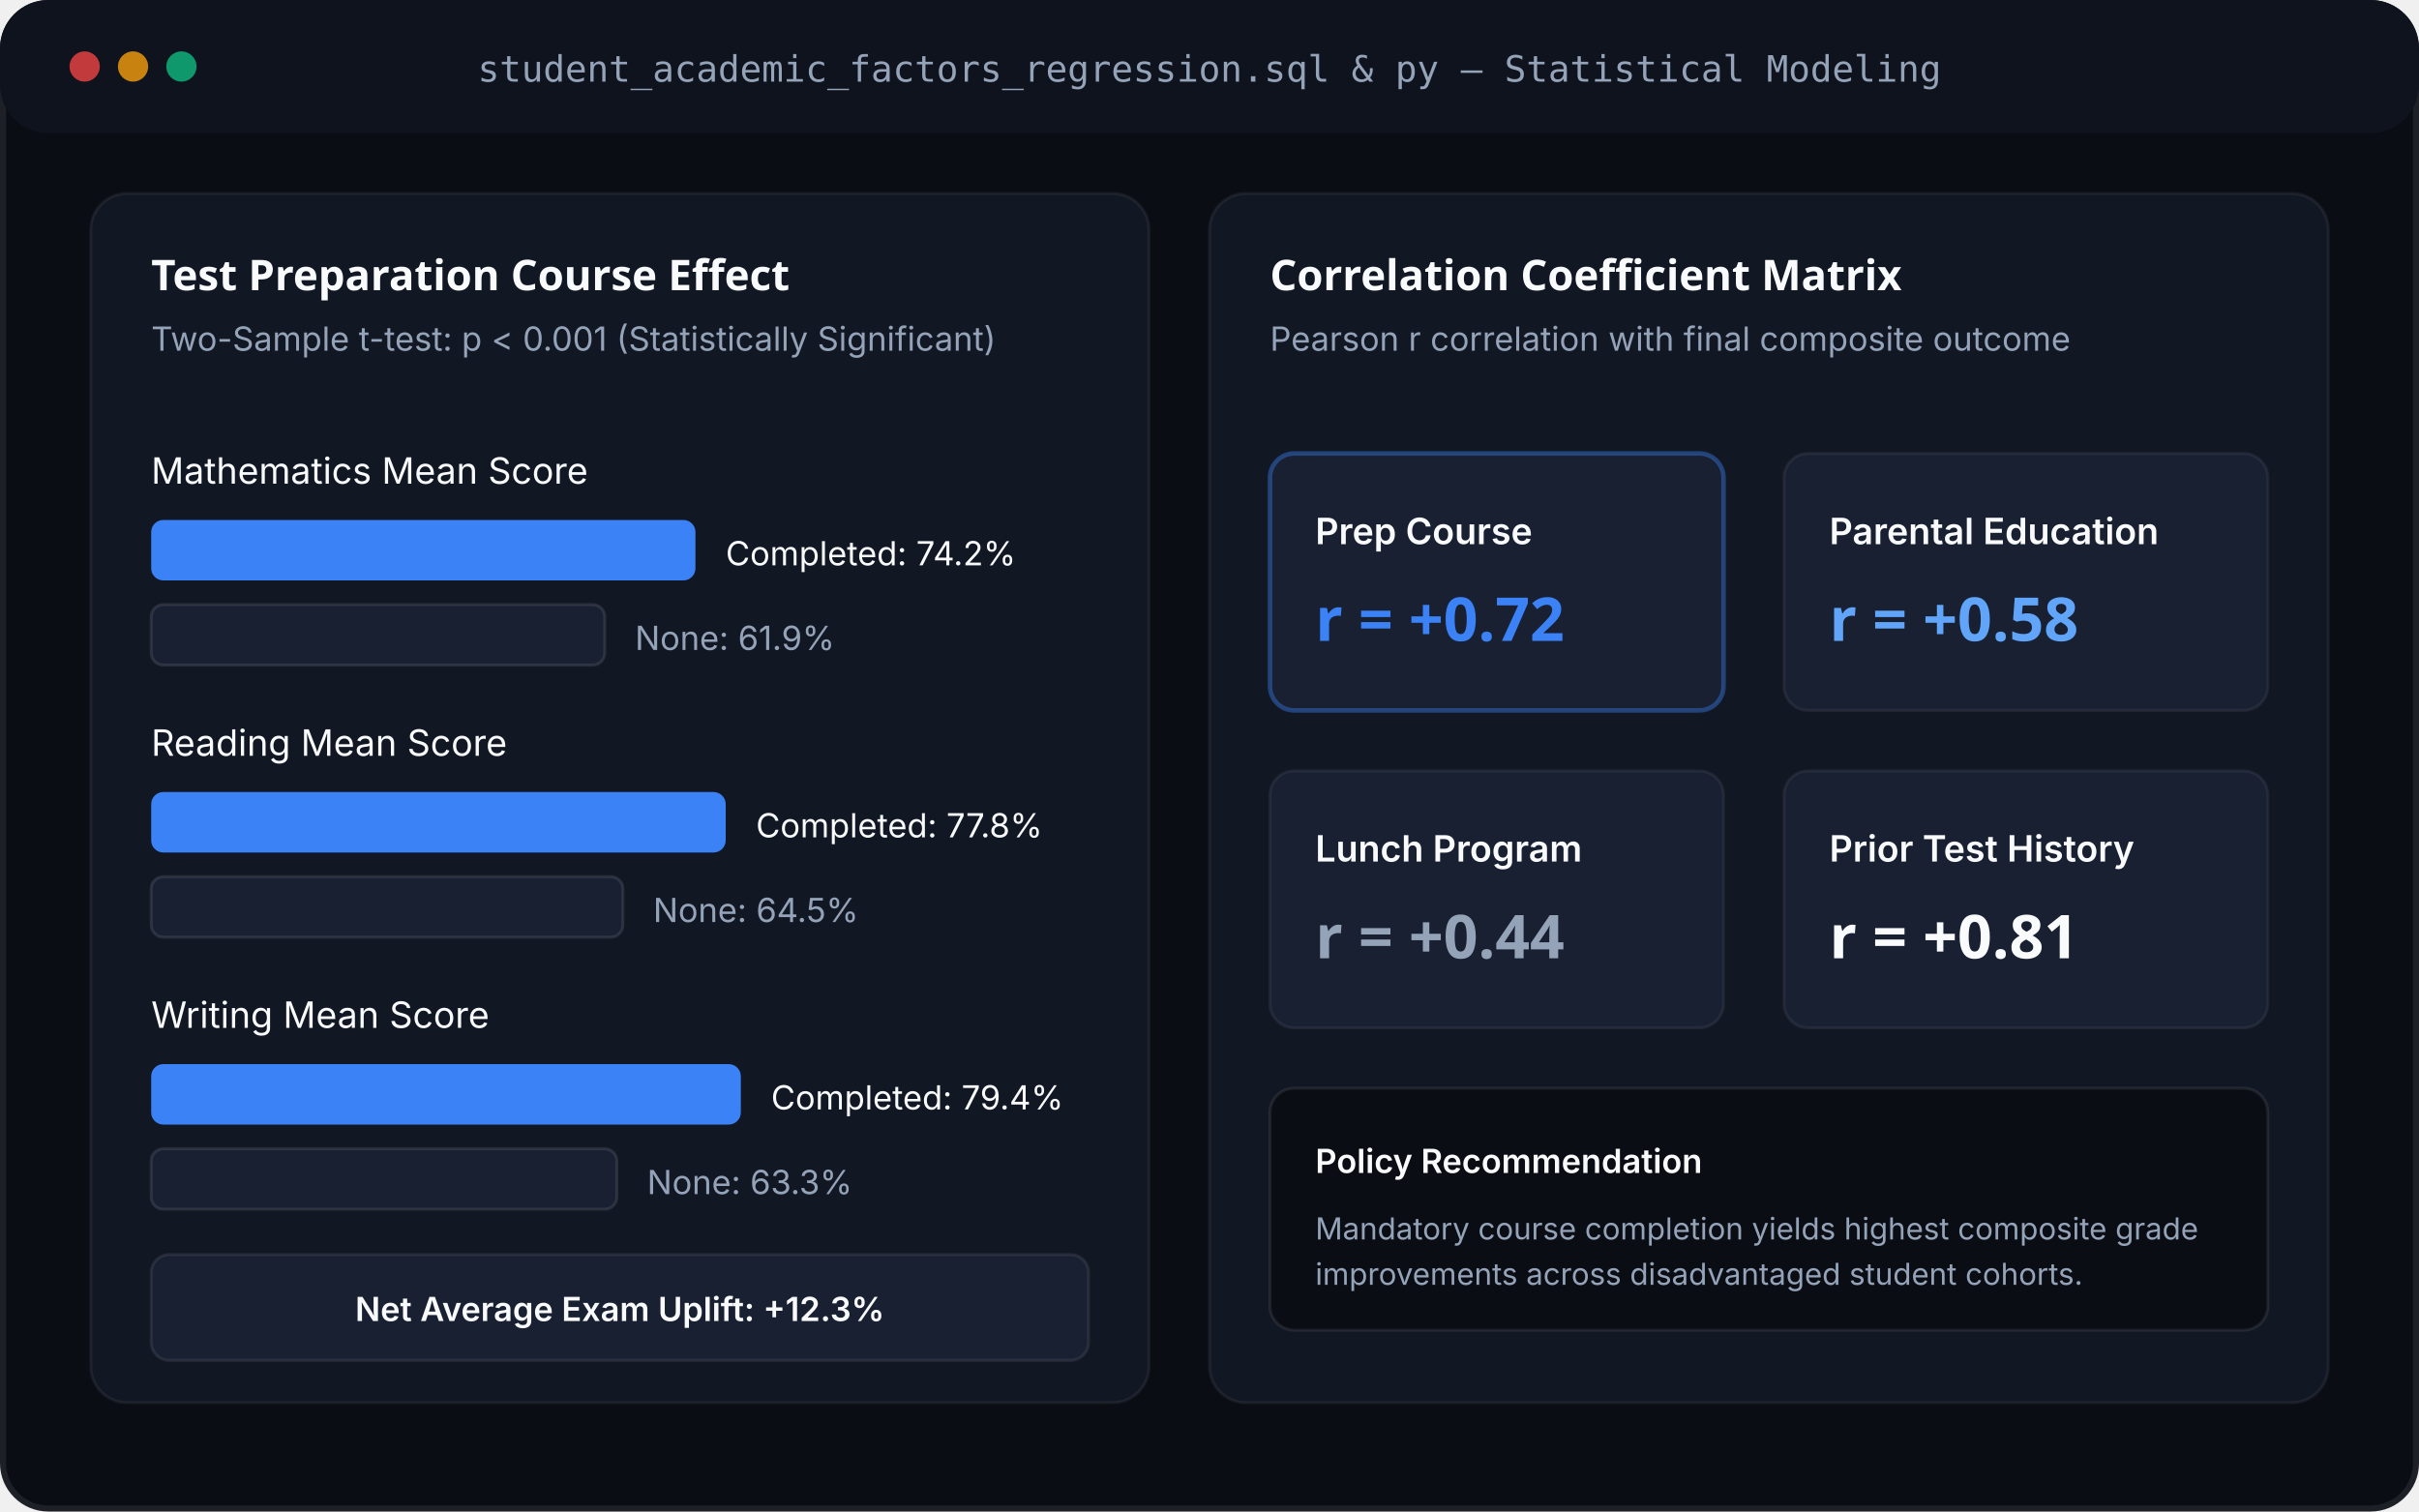
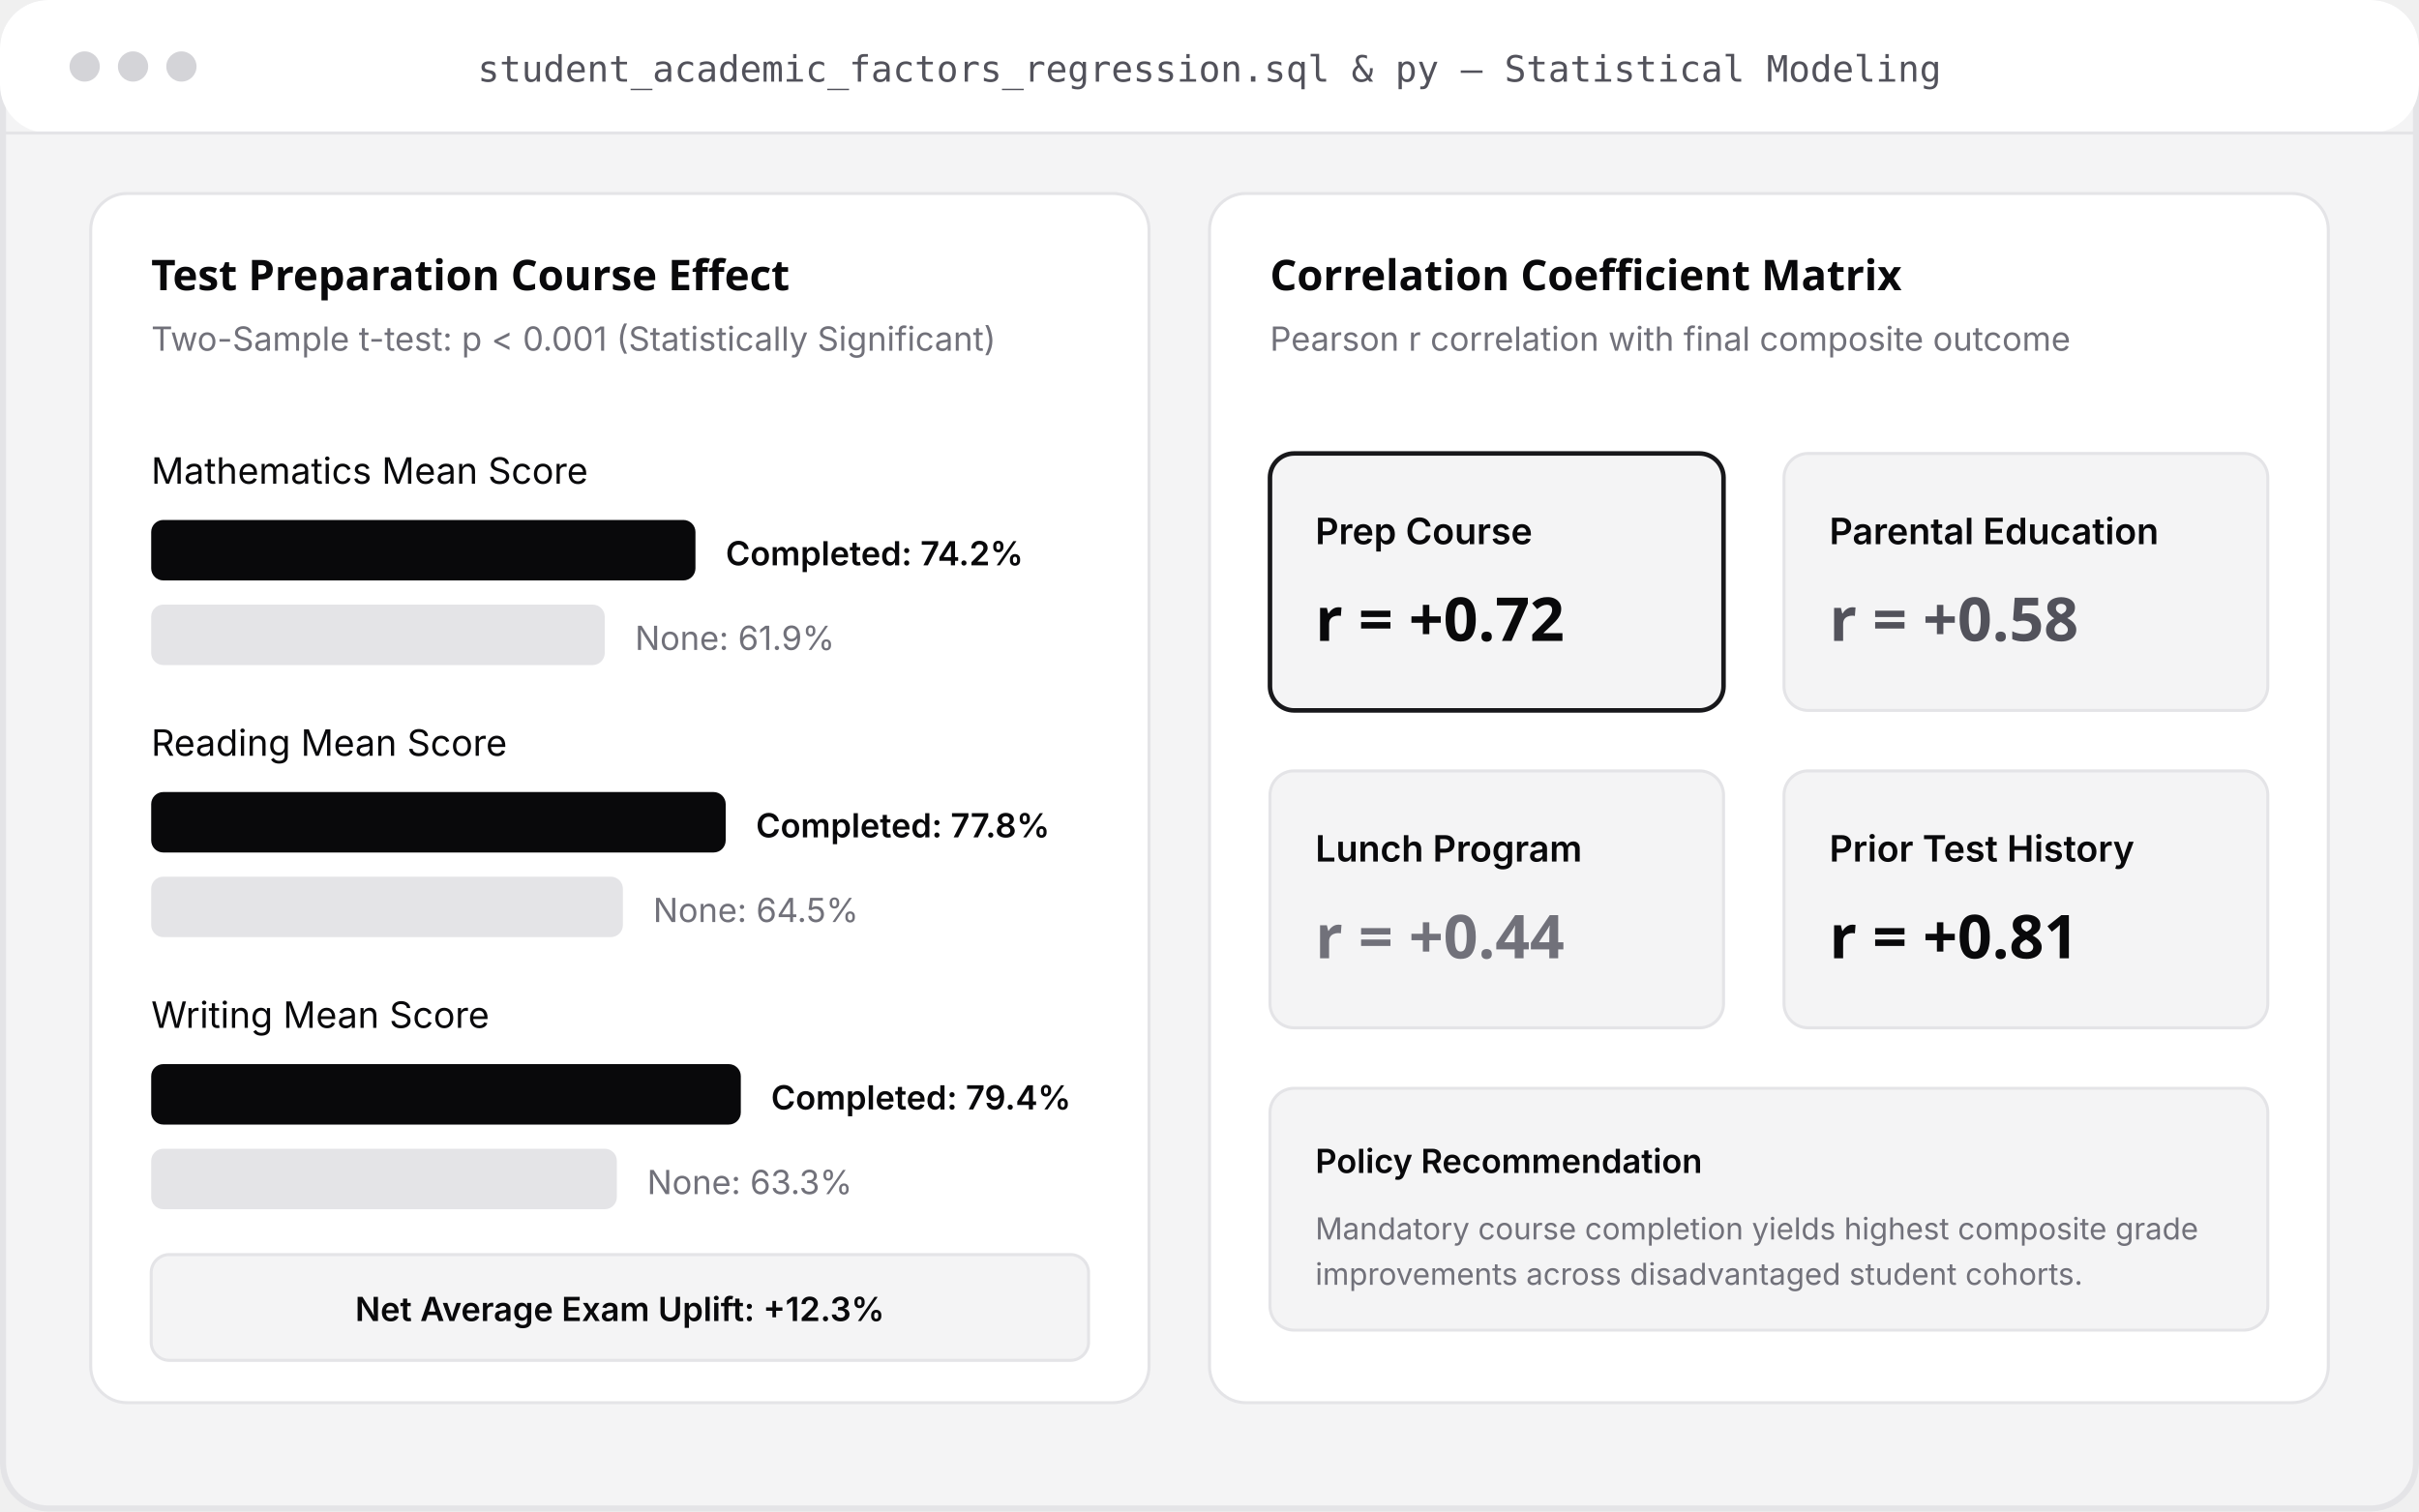
<svg xmlns="http://www.w3.org/2000/svg" viewBox="0 0 800 500" width="800" height="500">
-   <rect width="800" height="500" rx="16" fill="#0A0D14" />
-   <rect x="1" y="1" width="798" height="498" rx="15" fill="none" stroke="rgba(255, 255, 255, 0.08)" stroke-width="2" />
-   <rect x="0" y="0" width="800" height="44" rx="16" fill="#0F131D" />
-   <circle cx="28" cy="22" r="5" fill="#EF4444" opacity="0.8" />
-   <circle cx="44" cy="22" r="5" fill="#F59E0B" opacity="0.8" />
-   <circle cx="60" cy="22" r="5" fill="#10B981" opacity="0.8" />
-   <text x="400" y="27" font-family="'JetBrains Mono', monospace" font-size="12" fill="#94A3B8" text-anchor="middle">student_academic_factors_regression.sql &amp; py — Statistical Modeling</text>
-   <rect x="30" y="64" width="350" height="400" rx="12" fill="#121724" stroke="rgba(255, 255, 255, 0.06)" />
-   <text x="50" y="96" font-family="'Sora', sans-serif" font-size="14" fill="#F8FAFC" font-weight="600">Test Preparation Course Effect</text>
-   <text x="50" y="116" font-family="'Inter', sans-serif" font-size="11" fill="#94A3B8">Two-Sample t-test: p &lt; 0.001 (Statistically Significant)</text>
-   <text x="50" y="160" font-family="'Inter', sans-serif" font-size="12" fill="#F8FAFC">Mathematics Mean Score</text>
-   <rect x="50" y="172" width="180" height="20" rx="4" fill="#3B82F6" />
-   <text x="240" y="187" font-family="'Inter', sans-serif" font-size="11" fill="#F8FAFC">Completed: 74.2%</text>
-   <rect x="50" y="200" width="150" height="20" rx="4" fill="#182032" stroke="rgba(255, 255, 255, 0.1)" />
-   <text x="210" y="215" font-family="'Inter', sans-serif" font-size="11" fill="#94A3B8">None: 61.9%</text>
-   <text x="50" y="250" font-family="'Inter', sans-serif" font-size="12" fill="#F8FAFC">Reading Mean Score</text>
-   <rect x="50" y="262" width="190" height="20" rx="4" fill="#3B82F6" />
-   <text x="250" y="277" font-family="'Inter', sans-serif" font-size="11" fill="#F8FAFC">Completed: 77.8%</text>
-   <rect x="50" y="290" width="156" height="20" rx="4" fill="#182032" stroke="rgba(255, 255, 255, 0.1)" />
-   <text x="216" y="305" font-family="'Inter', sans-serif" font-size="11" fill="#94A3B8">None: 64.5%</text>
-   <text x="50" y="340" font-family="'Inter', sans-serif" font-size="12" fill="#F8FAFC">Writing Mean Score</text>
-   <rect x="50" y="352" width="195" height="20" rx="4" fill="#3B82F6" />
-   <text x="255" y="367" font-family="'Inter', sans-serif" font-size="11" fill="#F8FAFC">Completed: 79.4%</text>
-   <rect x="50" y="380" width="154" height="20" rx="4" fill="#182032" stroke="rgba(255, 255, 255, 0.1)" />
-   <text x="214" y="395" font-family="'Inter', sans-serif" font-size="11" fill="#94A3B8">None: 63.3%</text>
-   <rect x="50" y="415" width="310" height="35" rx="6" fill="#182032" stroke="rgba(255, 255, 255, 0.08)" />
-   <text x="205" y="437" font-family="'Inter', sans-serif" font-size="11" fill="#F8FAFC" text-anchor="middle" font-weight="600">Net Average Exam Uplift: +12.3%</text>
-   <rect x="400" y="64" width="370" height="400" rx="12" fill="#121724" stroke="rgba(255, 255, 255, 0.06)" />
-   <text x="420" y="96" font-family="'Sora', sans-serif" font-size="14" fill="#F8FAFC" font-weight="600">Correlation Coefficient Matrix</text>
-   <text x="420" y="116" font-family="'Inter', sans-serif" font-size="11" fill="#94A3B8">Pearson r correlation with final composite outcome</text>
-   <rect x="420" y="150" width="150" height="85" rx="8" fill="#182032" stroke="rgba(59, 130, 246, 0.4)" stroke-width="1.5" />
-   <text x="435" y="180" font-family="'Inter', sans-serif" font-size="12" fill="#F8FAFC" font-weight="600">Prep Course</text>
-   <text x="435" y="212" font-family="'Sora', sans-serif" font-size="20" fill="#3B82F6" font-weight="700">r = +0.72</text>
-   <rect x="590" y="150" width="160" height="85" rx="8" fill="#182032" stroke="rgba(255, 255, 255, 0.06)" />
-   <text x="605" y="180" font-family="'Inter', sans-serif" font-size="12" fill="#F8FAFC" font-weight="600">Parental Education</text>
-   <text x="605" y="212" font-family="'Sora', sans-serif" font-size="20" fill="#60A5FA" font-weight="700">r = +0.58</text>
-   <rect x="420" y="255" width="150" height="85" rx="8" fill="#182032" stroke="rgba(255, 255, 255, 0.06)" />
-   <text x="435" y="285" font-family="'Inter', sans-serif" font-size="12" fill="#F8FAFC" font-weight="600">Lunch Program</text>
-   <text x="435" y="317" font-family="'Sora', sans-serif" font-size="20" fill="#94A3B8" font-weight="700">r = +0.44</text>
-   <rect x="590" y="255" width="160" height="85" rx="8" fill="#182032" stroke="rgba(255, 255, 255, 0.06)" />
-   <text x="605" y="285" font-family="'Inter', sans-serif" font-size="12" fill="#F8FAFC" font-weight="600">Prior Test History</text>
-   <text x="605" y="317" font-family="'Sora', sans-serif" font-size="20" fill="#F8FAFC" font-weight="700">r = +0.81</text>
-   <rect x="420" y="360" width="330" height="80" rx="8" fill="#0A0D14" stroke="rgba(255, 255, 255, 0.08)" />
-   <text x="435" y="388" font-family="'Inter', sans-serif" font-size="11" fill="#F8FAFC" font-weight="600">Policy Recommendation</text>
-   <text x="435" y="410" font-family="'Inter', sans-serif" font-size="10" fill="#94A3B8">Mandatory course completion yields highest composite grade</text>
-   <text x="435" y="425" font-family="'Inter', sans-serif" font-size="10" fill="#94A3B8">improvements across disadvantaged student cohorts.</text>
+   <rect width="800" height="500" rx="16" fill="#F4F4F5" />
+   <rect x="1" y="1" width="798" height="498" rx="15" fill="none" stroke="#E4E4E7" stroke-width="2" />
+   <rect x="0" y="0" width="800" height="44" rx="16" fill="#FFFFFF" />
+   <line x1="0" y1="44" x2="800" y2="44" stroke="#E4E4E7" />
+   <circle cx="28" cy="22" r="5" fill="#D4D4D8" />
+   <circle cx="44" cy="22" r="5" fill="#D4D4D8" />
+   <circle cx="60" cy="22" r="5" fill="#D4D4D8" />
+   <text x="400" y="27" font-family="'JetBrains Mono', monospace" font-size="12" fill="#52525B" text-anchor="middle">student_academic_factors_regression.sql &amp; py — Statistical Modeling</text>
+   <rect x="30" y="64" width="350" height="400" rx="12" fill="#FFFFFF" stroke="#E4E4E7" />
+   <text x="50" y="96" font-family="'Sora', sans-serif" font-size="14" fill="#09090B" font-weight="600">Test Preparation Course Effect</text>
+   <text x="50" y="116" font-family="'Inter', sans-serif" font-size="11" fill="#71717A">Two-Sample t-test: p &lt; 0.001 (Statistically Significant)</text>
+   <text x="50" y="160" font-family="'Inter', sans-serif" font-size="12" fill="#09090B">Mathematics Mean Score</text>
+   <rect x="50" y="172" width="180" height="20" rx="4" fill="#09090B" />
+   <text x="240" y="187" font-family="'Inter', sans-serif" font-size="11" fill="#09090B" font-weight="600">Completed: 74.2%</text>
+   <rect x="50" y="200" width="150" height="20" rx="4" fill="#E4E4E7" />
+   <text x="210" y="215" font-family="'Inter', sans-serif" font-size="11" fill="#71717A">None: 61.9%</text>
+   <text x="50" y="250" font-family="'Inter', sans-serif" font-size="12" fill="#09090B">Reading Mean Score</text>
+   <rect x="50" y="262" width="190" height="20" rx="4" fill="#09090B" />
+   <text x="250" y="277" font-family="'Inter', sans-serif" font-size="11" fill="#09090B" font-weight="600">Completed: 77.8%</text>
+   <rect x="50" y="290" width="156" height="20" rx="4" fill="#E4E4E7" />
+   <text x="216" y="305" font-family="'Inter', sans-serif" font-size="11" fill="#71717A">None: 64.5%</text>
+   <text x="50" y="340" font-family="'Inter', sans-serif" font-size="12" fill="#09090B">Writing Mean Score</text>
+   <rect x="50" y="352" width="195" height="20" rx="4" fill="#09090B" />
+   <text x="255" y="367" font-family="'Inter', sans-serif" font-size="11" fill="#09090B" font-weight="600">Completed: 79.4%</text>
+   <rect x="50" y="380" width="154" height="20" rx="4" fill="#E4E4E7" />
+   <text x="214" y="395" font-family="'Inter', sans-serif" font-size="11" fill="#71717A">None: 63.3%</text>
+   <rect x="50" y="415" width="310" height="35" rx="6" fill="#F4F4F5" stroke="#E4E4E7" />
+   <text x="205" y="437" font-family="'Inter', sans-serif" font-size="11" fill="#09090B" text-anchor="middle" font-weight="600">Net Average Exam Uplift: +12.3%</text>
+   <rect x="400" y="64" width="370" height="400" rx="12" fill="#FFFFFF" stroke="#E4E4E7" />
+   <text x="420" y="96" font-family="'Sora', sans-serif" font-size="14" fill="#09090B" font-weight="600">Correlation Coefficient Matrix</text>
+   <text x="420" y="116" font-family="'Inter', sans-serif" font-size="11" fill="#71717A">Pearson r correlation with final composite outcome</text>
+   <rect x="420" y="150" width="150" height="85" rx="8" fill="#F4F4F5" stroke="#18181B" stroke-width="1.5" />
+   <text x="435" y="180" font-family="'Inter', sans-serif" font-size="12" fill="#09090B" font-weight="600">Prep Course</text>
+   <text x="435" y="212" font-family="'Sora', sans-serif" font-size="20" fill="#09090B" font-weight="700">r = +0.72</text>
+   <rect x="590" y="150" width="160" height="85" rx="8" fill="#F4F4F5" stroke="#E4E4E7" />
+   <text x="605" y="180" font-family="'Inter', sans-serif" font-size="12" fill="#09090B" font-weight="600">Parental Education</text>
+   <text x="605" y="212" font-family="'Sora', sans-serif" font-size="20" fill="#52525B" font-weight="700">r = +0.58</text>
+   <rect x="420" y="255" width="150" height="85" rx="8" fill="#F4F4F5" stroke="#E4E4E7" />
+   <text x="435" y="285" font-family="'Inter', sans-serif" font-size="12" fill="#09090B" font-weight="600">Lunch Program</text>
+   <text x="435" y="317" font-family="'Sora', sans-serif" font-size="20" fill="#71717A" font-weight="700">r = +0.44</text>
+   <rect x="590" y="255" width="160" height="85" rx="8" fill="#F4F4F5" stroke="#E4E4E7" />
+   <text x="605" y="285" font-family="'Inter', sans-serif" font-size="12" fill="#09090B" font-weight="600">Prior Test History</text>
+   <text x="605" y="317" font-family="'Sora', sans-serif" font-size="20" fill="#09090B" font-weight="700">r = +0.81</text>
+   <rect x="420" y="360" width="330" height="80" rx="8" fill="#F4F4F5" stroke="#E4E4E7" />
+   <text x="435" y="388" font-family="'Inter', sans-serif" font-size="11" fill="#09090B" font-weight="600">Policy Recommendation</text>
+   <text x="435" y="410" font-family="'Inter', sans-serif" font-size="10" fill="#71717A">Mandatory course completion yields highest composite grade</text>
+   <text x="435" y="425" font-family="'Inter', sans-serif" font-size="10" fill="#71717A">improvements across disadvantaged student cohorts.</text>
</svg>
